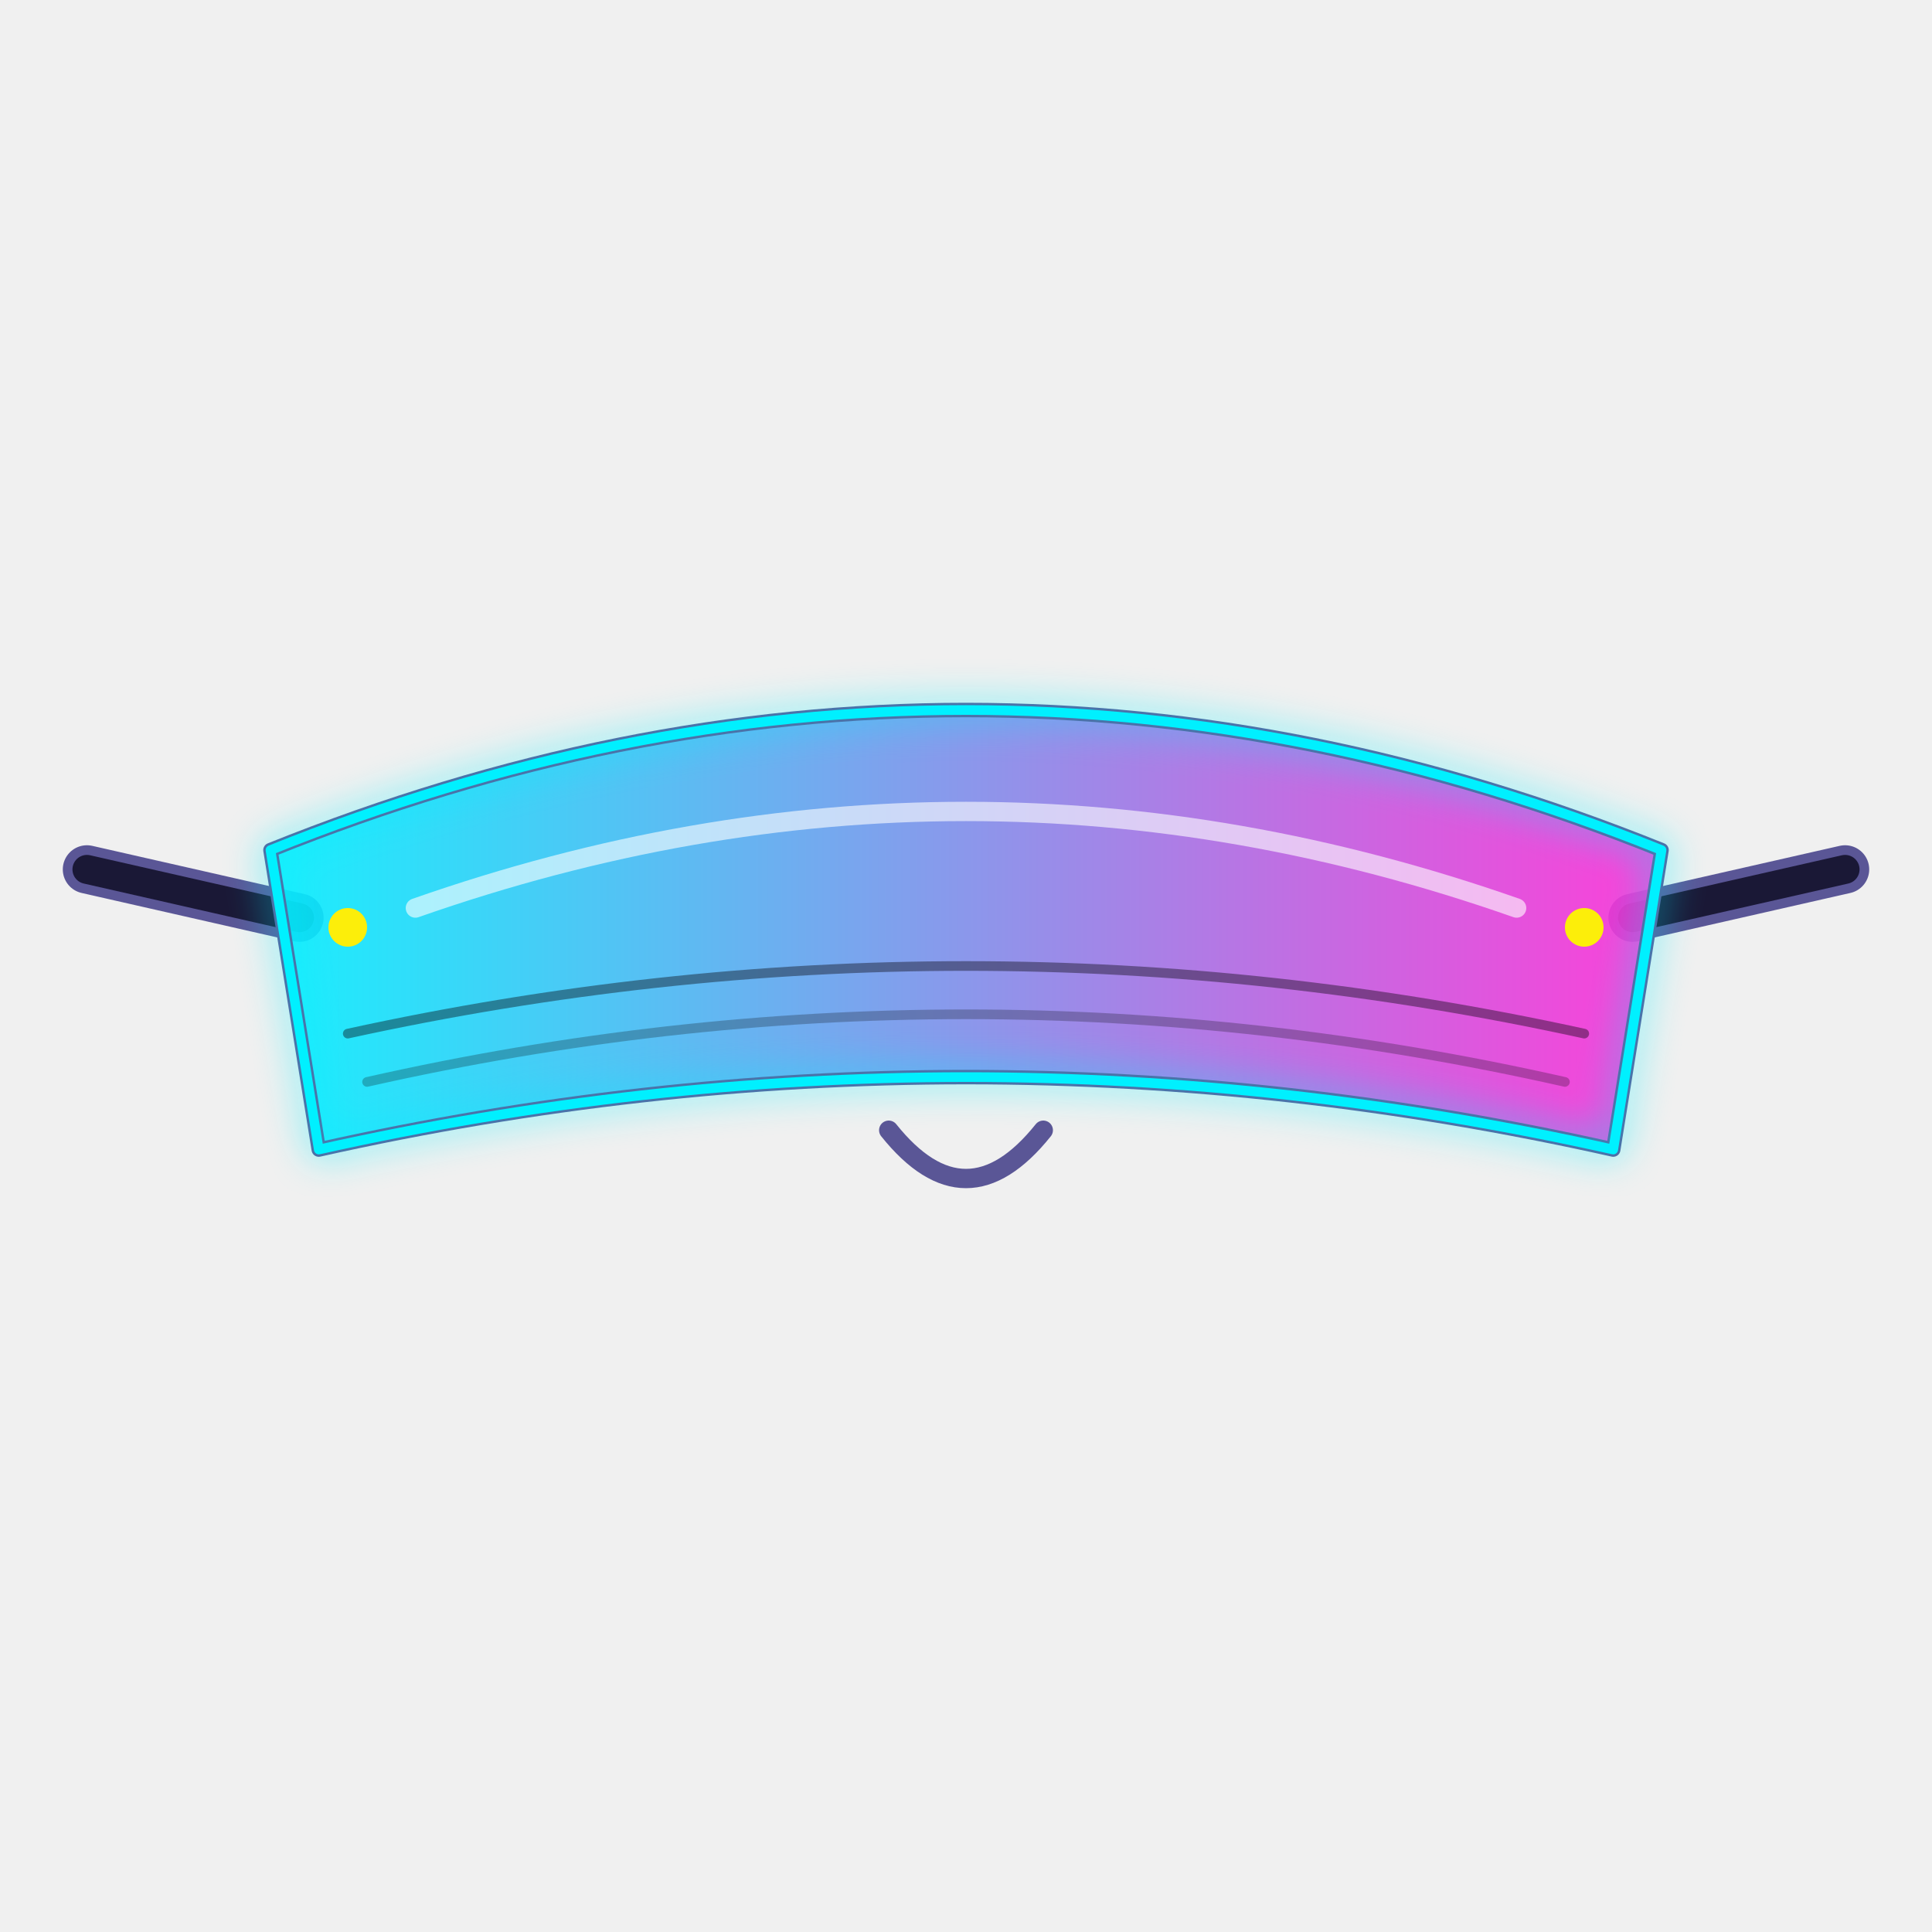
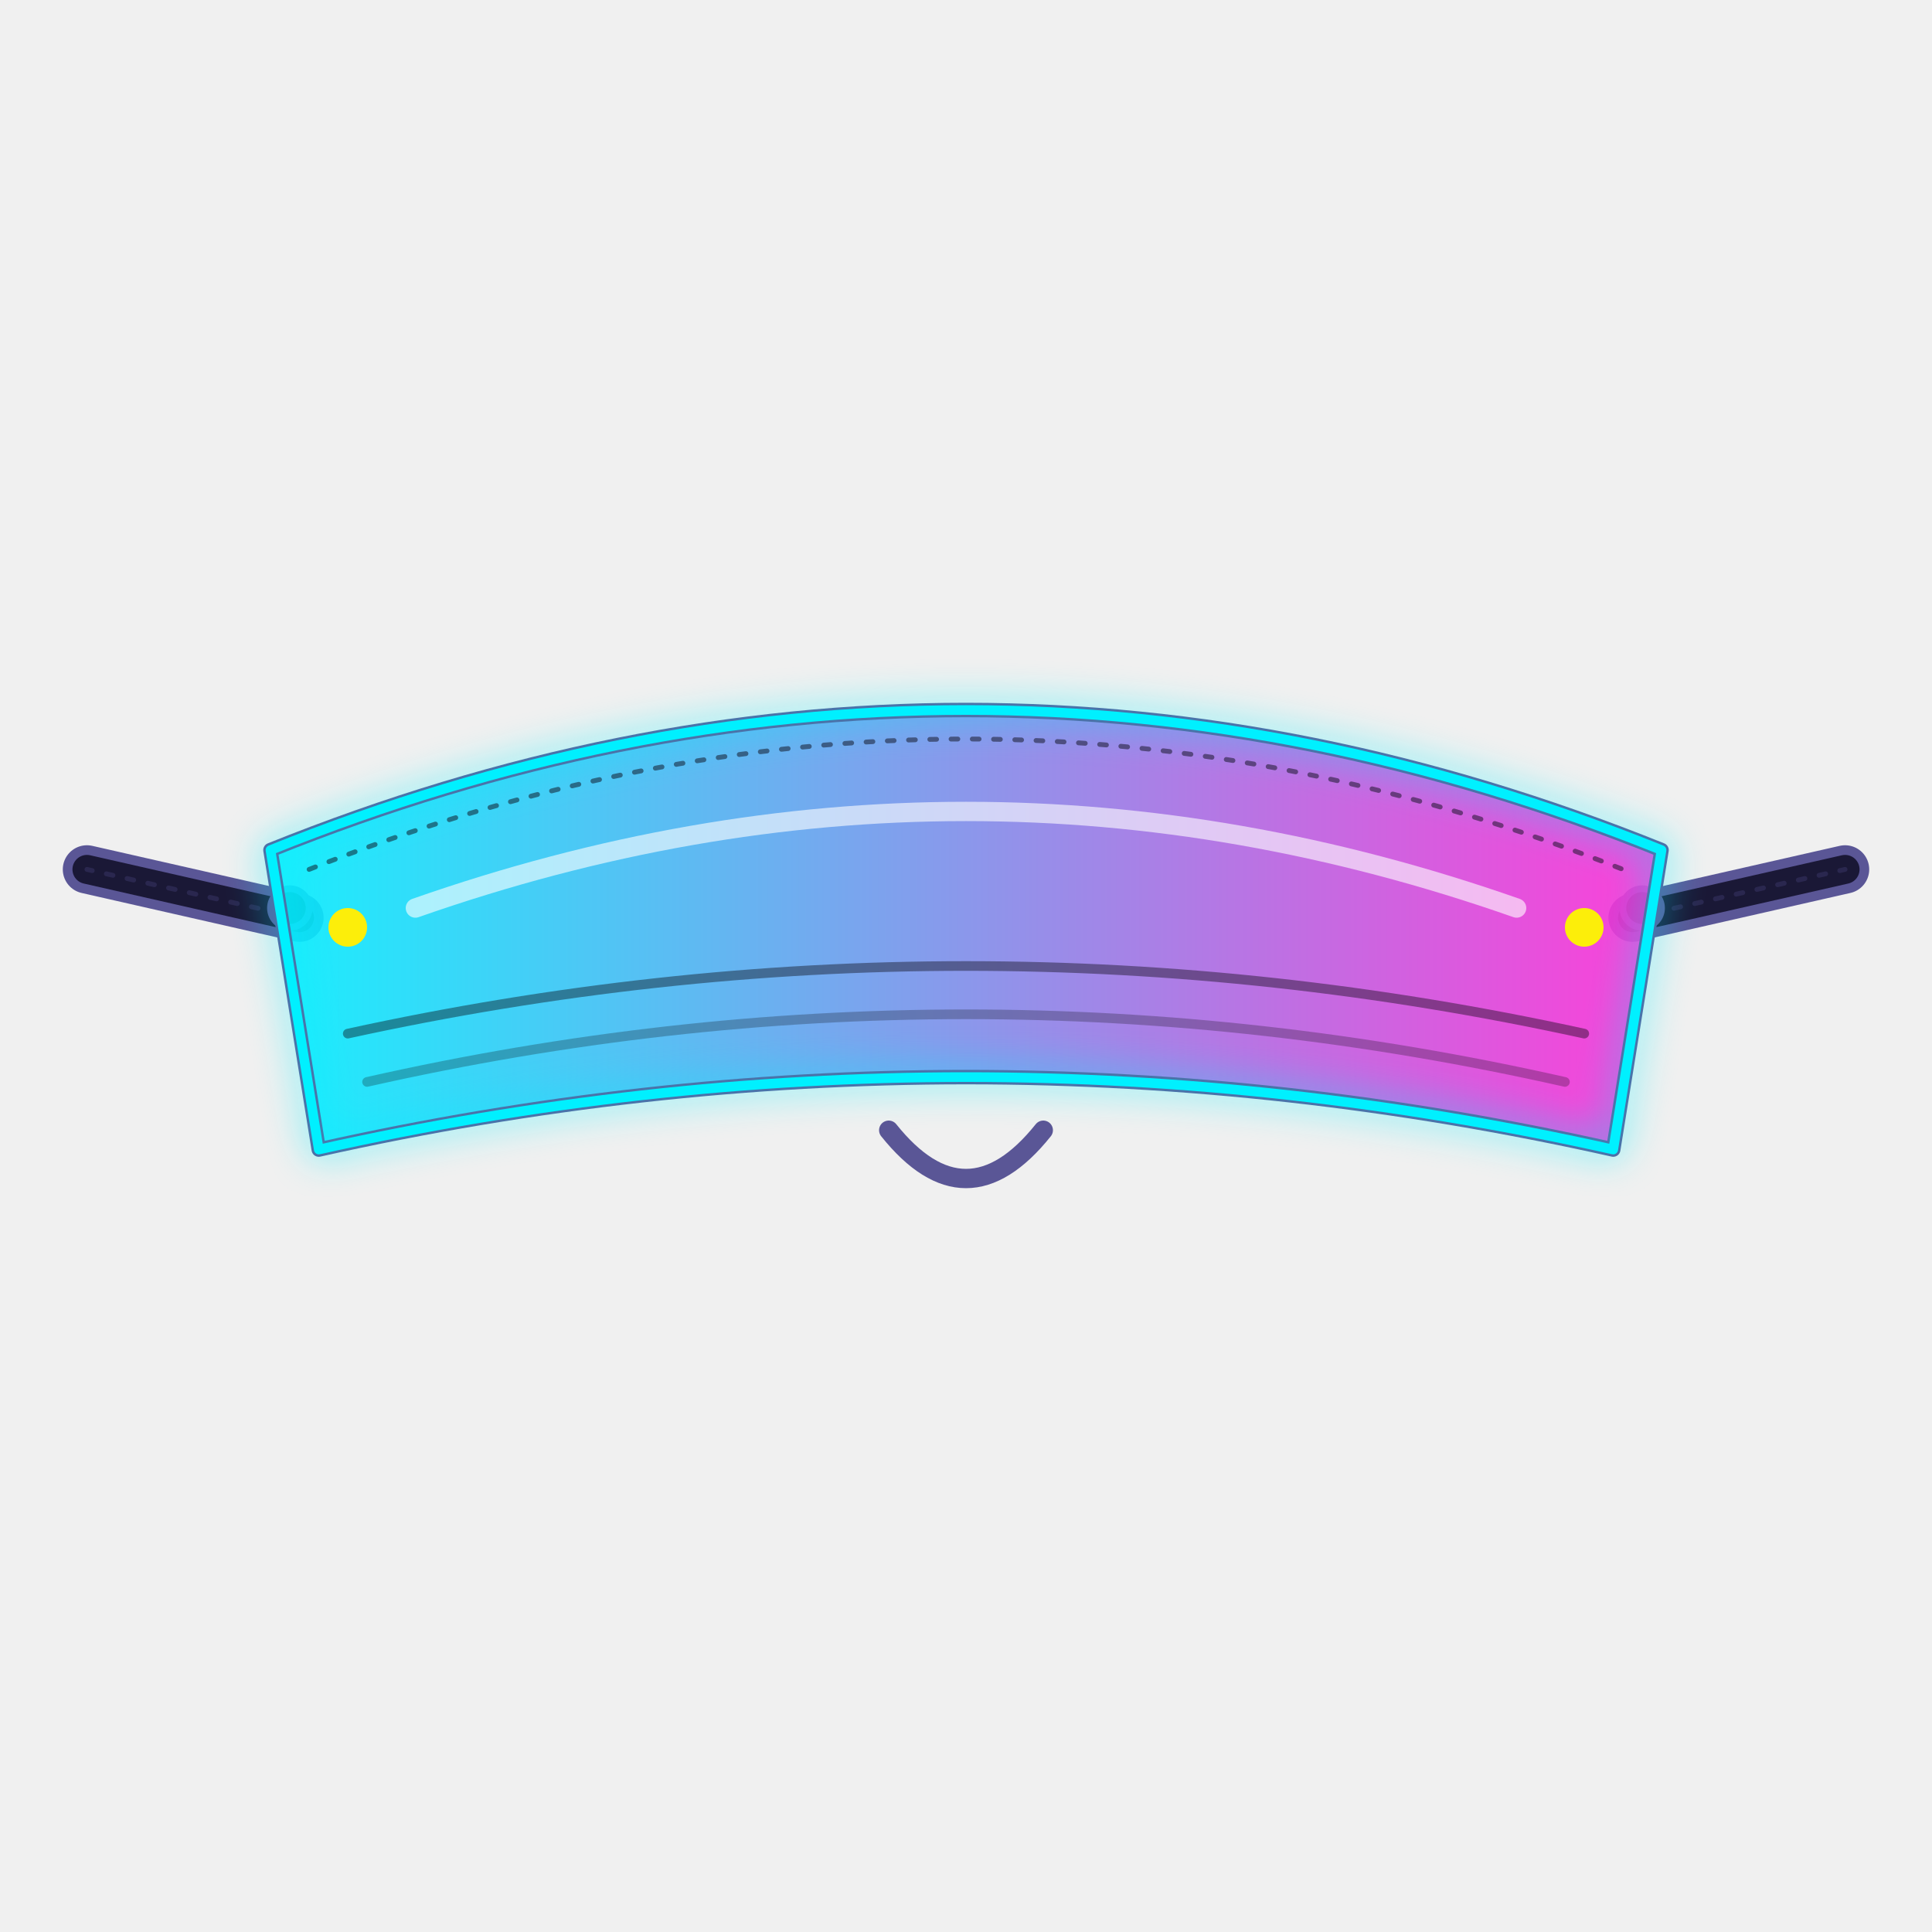
<svg xmlns="http://www.w3.org/2000/svg" viewBox="0 0 400 400" width="400" height="400">
  <defs>
    <linearGradient id="lente" x1="0" y1="0" x2="1" y2="0">
      <stop offset="0" stop-color="#00f0ff" />
      <stop offset="1" stop-color="#ff2bd6" />
    </linearGradient>
    <filter id="n" x="-50%" y="-50%" width="200%" height="200%" color-interpolation-filters="sRGB">
      <feGaussianBlur stdDeviation="4" result="b" />
      <feMerge>
        <feMergeNode in="b" />
        <feMergeNode in="SourceGraphic" />
      </feMerge>
    </filter>
  </defs>
  <g stroke-linejoin="round" stroke-linecap="round" fill="none">
    <path d="M62 190L18 180M338 190L382 180" stroke="#5a5696" stroke-width="10" />
    <path d="M62 190L18 180M338 190L382 180" stroke="#1a1836" stroke-width="6" />
+     <path d="M62 190L18 180M338 190L382 180" stroke="#3a3768" stroke-width="1" stroke-dasharray="1.4 3" stroke-opacity=".5" />
+     <circle cx="60" cy="188" r="4" fill="#0d0c1b" stroke="#5a5696" stroke-width="1.4" />
+     <circle cx="340" cy="188" r="4" fill="#0d0c1b" stroke="#5a5696" stroke-width="1.4" />
    <path d="M56 176Q200 118 344 176L334 238Q200 208 66 238Z" fill="url(#lente)" fill-opacity=".9" stroke="#5a5696" stroke-width="3" />
    <path d="M56 176Q200 118 344 176L334 238Q200 208 66 238Z" stroke="#00f0ff" stroke-width="2" filter="url(#n)" />
+     <path d="M64 180Q200 126 336 180" stroke="#0d0c1b" stroke-width="1" stroke-dasharray="1.4 3" stroke-opacity=".5" />
    <path d="M86 188Q200 148 314 188" stroke="#ffffff" stroke-opacity=".6" stroke-width="4" />
    <path d="M72 214Q200 186 328 214" stroke="#05040b" stroke-opacity=".4" stroke-width="2" />
    <path d="M76 224Q200 196 324 224" stroke="#05040b" stroke-opacity=".25" stroke-width="2" />
    <path d="M184 234Q200 254 216 234" stroke="#5a5696" stroke-width="4" />
    <circle cx="72" cy="192" r="4" fill="#fcee0a" stroke="none" />
    <circle cx="328" cy="192" r="4" fill="#fcee0a" stroke="none" />
  </g>
</svg>
